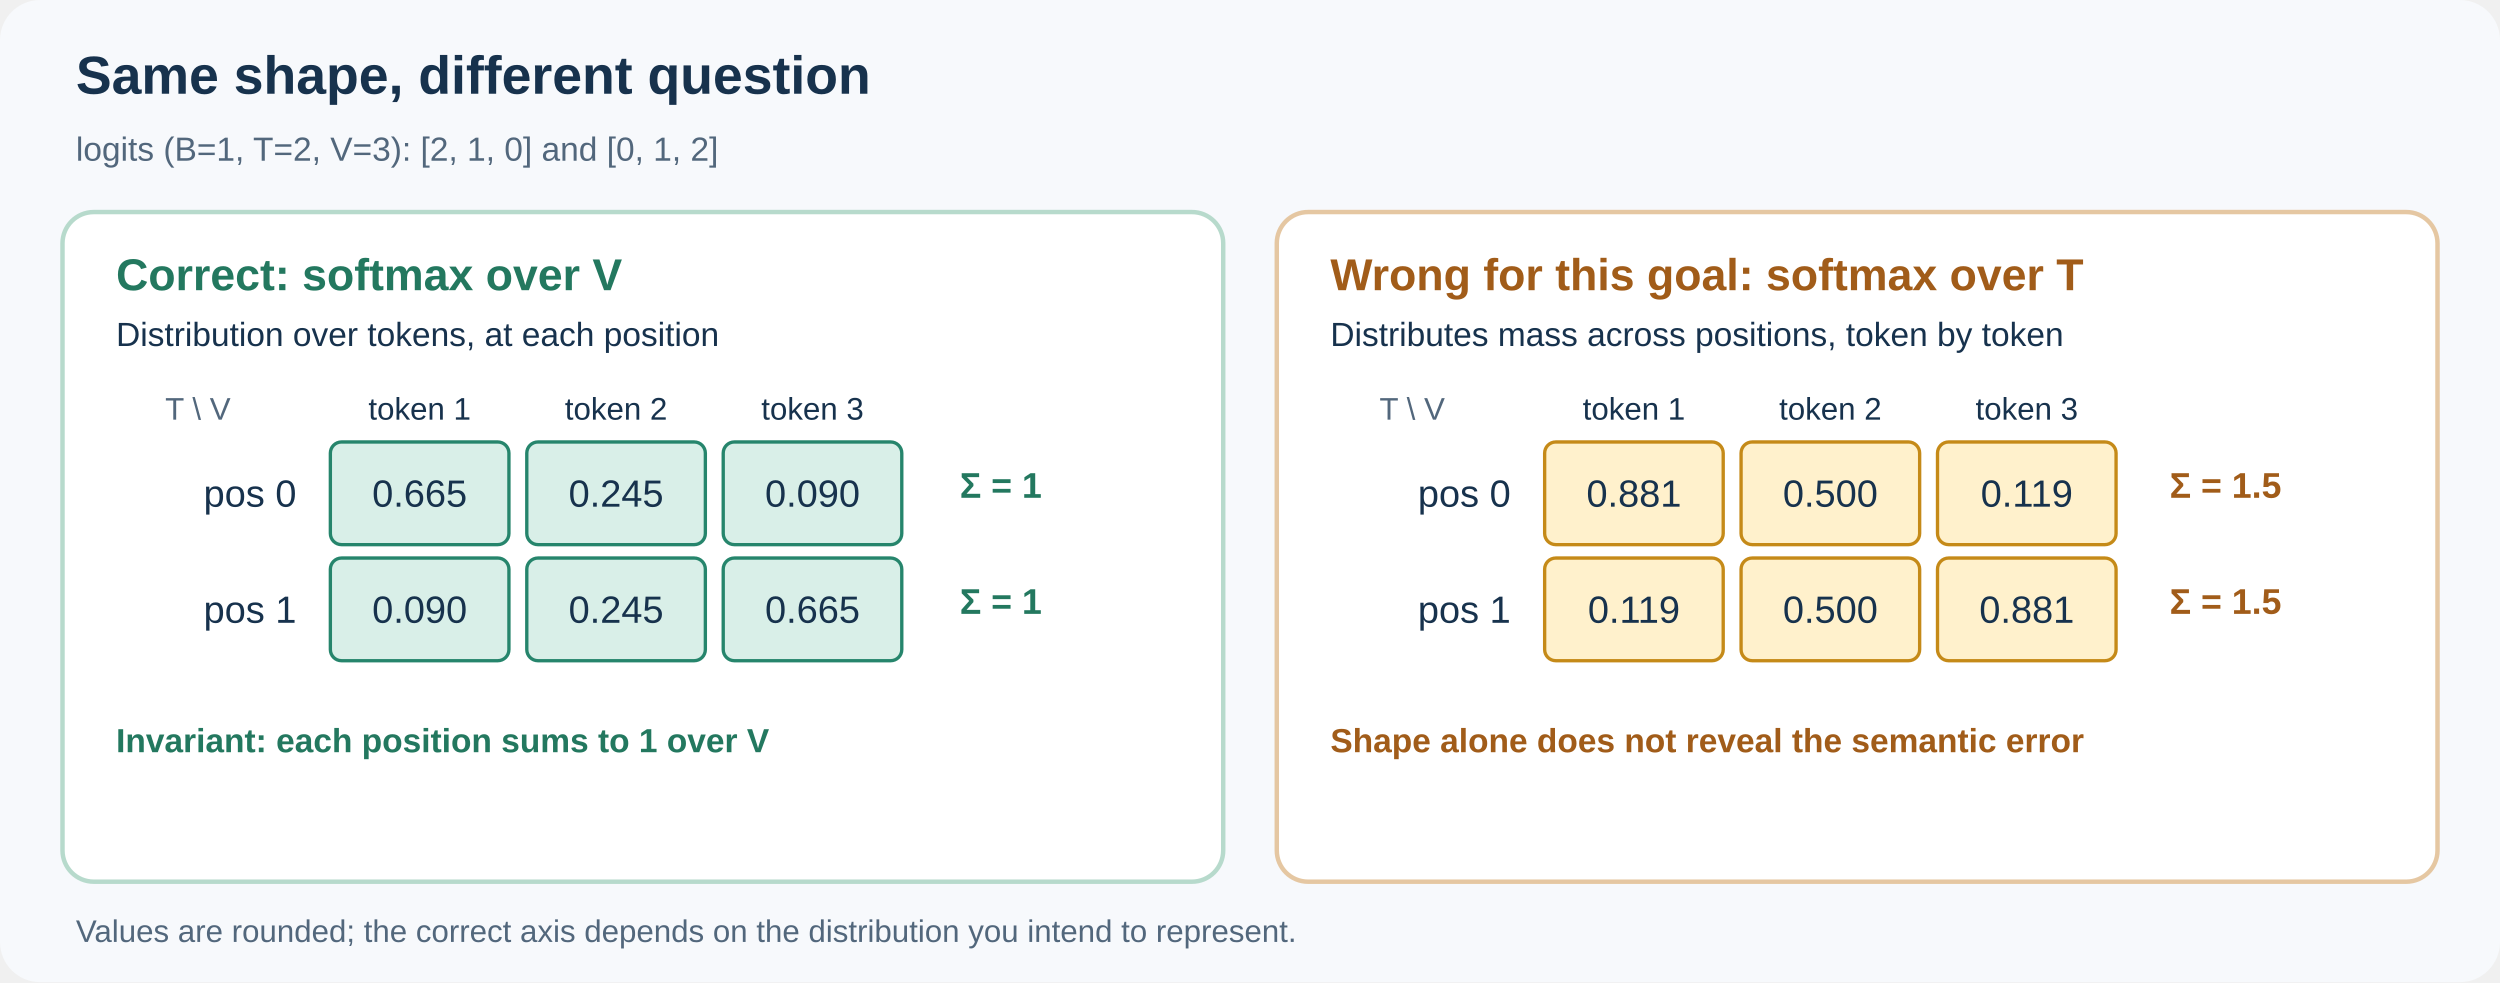
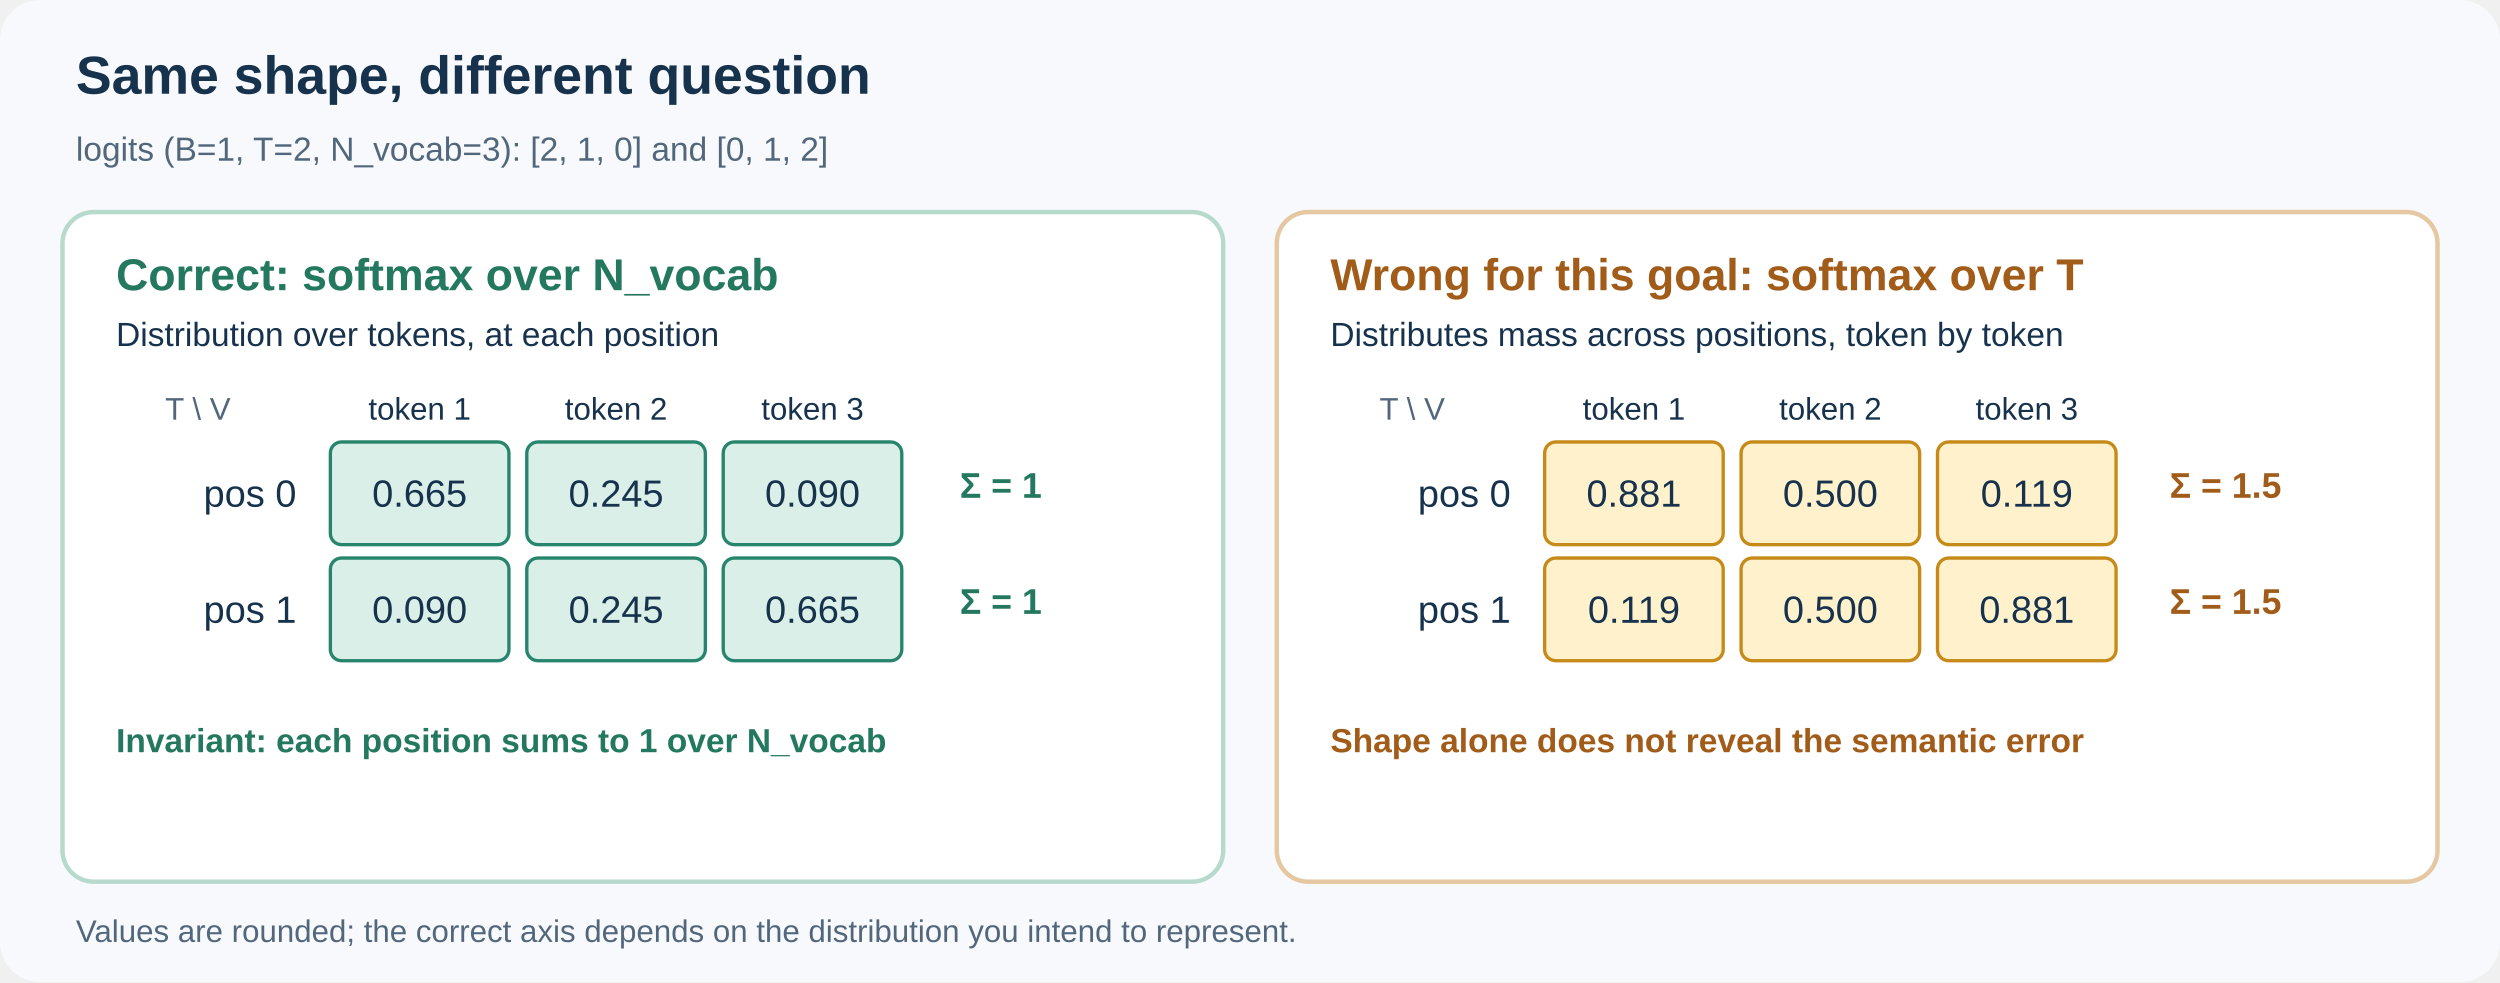
<svg xmlns="http://www.w3.org/2000/svg" width="1120" height="440" viewBox="0 0 1120 440" role="img" aria-labelledby="title desc">
  <rect width="1120" height="440" rx="18" fill="#f7f9fc" />
  <text x="34" y="42" font-family="Arial,sans-serif" font-size="24" font-weight="700" fill="#17324d">Same shape, different question</text>
-   <text x="34" y="72" font-family="Arial,sans-serif" font-size="15" fill="#52677c">logits (B=1, T=2, V=3): [2, 1, 0] and [0, 1, 2]</text>
+   <text x="34" y="72" font-family="Arial,sans-serif" font-size="15" fill="#52677c">logits (B=1, T=2, N_vocab=3): [2, 1, 0] and [0, 1, 2]</text>
  <rect x="28" y="95" width="520" height="300" rx="14" fill="#ffffff" stroke="#b7dacc" stroke-width="2" />
  <rect x="572" y="95" width="520" height="300" rx="14" fill="#ffffff" stroke="#e5c7a2" stroke-width="2" />
  <g font-family="Arial,sans-serif" fill="#17324d">
-     <text x="52" y="130" font-size="20" font-weight="700" fill="#23785f">Correct: softmax over V</text>
+     <text x="52" y="130" font-size="20" font-weight="700" fill="#23785f">Correct: softmax over N_vocab</text>
    <text x="52" y="155" font-size="15">Distribution over tokens, at each position</text>
    <text x="74" y="188" font-size="14" fill="#52677c">T \ V</text>
    <text x="188" y="188" font-size="14" text-anchor="middle">token 1</text>
    <text x="276" y="188" font-size="14" text-anchor="middle">token 2</text>
    <text x="364" y="188" font-size="14" text-anchor="middle">token 3</text>
    <g fill="#d9efe8" stroke="#26856c" stroke-width="1.5">
      <rect x="148" y="198" width="80" height="46" rx="5" />
      <rect x="236" y="198" width="80" height="46" rx="5" />
      <rect x="324" y="198" width="80" height="46" rx="5" />
      <rect x="148" y="250" width="80" height="46" rx="5" />
      <rect x="236" y="250" width="80" height="46" rx="5" />
      <rect x="324" y="250" width="80" height="46" rx="5" />
    </g>
    <g font-size="17" text-anchor="middle">
      <text x="112" y="227">pos 0</text>
      <text x="112" y="279">pos 1</text>
      <text x="188" y="227">0.665</text>
      <text x="276" y="227">0.245</text>
      <text x="364" y="227">0.090</text>
      <text x="188" y="279">0.090</text>
      <text x="276" y="279">0.245</text>
      <text x="364" y="279">0.665</text>
    </g>
    <text x="430" y="223" font-size="16" font-weight="700" fill="#23785f">Σ = 1</text>
    <text x="430" y="275" font-size="16" font-weight="700" fill="#23785f">Σ = 1</text>
-     <text x="52" y="337" font-size="15" font-weight="700" fill="#23785f">Invariant: each position sums to 1 over V</text>
+     <text x="52" y="337" font-size="15" font-weight="700" fill="#23785f">Invariant: each position sums to 1 over N_vocab</text>
    <text x="596" y="130" font-size="20" font-weight="700" fill="#a15c19">Wrong for this goal: softmax over T</text>
    <text x="596" y="155" font-size="15">Distributes mass across positions, token by token</text>
    <text x="618" y="188" font-size="14" fill="#52677c">T \ V</text>
    <text x="732" y="188" font-size="14" text-anchor="middle">token 1</text>
    <text x="820" y="188" font-size="14" text-anchor="middle">token 2</text>
    <text x="908" y="188" font-size="14" text-anchor="middle">token 3</text>
    <g fill="#fff1cc" stroke="#c58a18" stroke-width="1.5">
      <rect x="692" y="198" width="80" height="46" rx="5" />
      <rect x="780" y="198" width="80" height="46" rx="5" />
      <rect x="868" y="198" width="80" height="46" rx="5" />
      <rect x="692" y="250" width="80" height="46" rx="5" />
      <rect x="780" y="250" width="80" height="46" rx="5" />
      <rect x="868" y="250" width="80" height="46" rx="5" />
    </g>
    <g font-size="17" text-anchor="middle">
      <text x="656" y="227">pos 0</text>
      <text x="656" y="279">pos 1</text>
      <text x="732" y="227">0.881</text>
      <text x="820" y="227">0.500</text>
      <text x="908" y="227">0.119</text>
      <text x="732" y="279">0.119</text>
      <text x="820" y="279">0.500</text>
      <text x="908" y="279">0.881</text>
    </g>
    <text x="972" y="223" font-size="16" font-weight="700" fill="#a15c19">Σ = 1.5</text>
    <text x="972" y="275" font-size="16" font-weight="700" fill="#a15c19">Σ = 1.5</text>
    <text x="596" y="337" font-size="15" font-weight="700" fill="#a15c19">Shape alone does not reveal the semantic error</text>
  </g>
  <text x="34" y="422" font-family="Arial,sans-serif" font-size="14" fill="#52677c">Values are rounded; the correct axis depends on the distribution you intend to represent.</text>
</svg>
